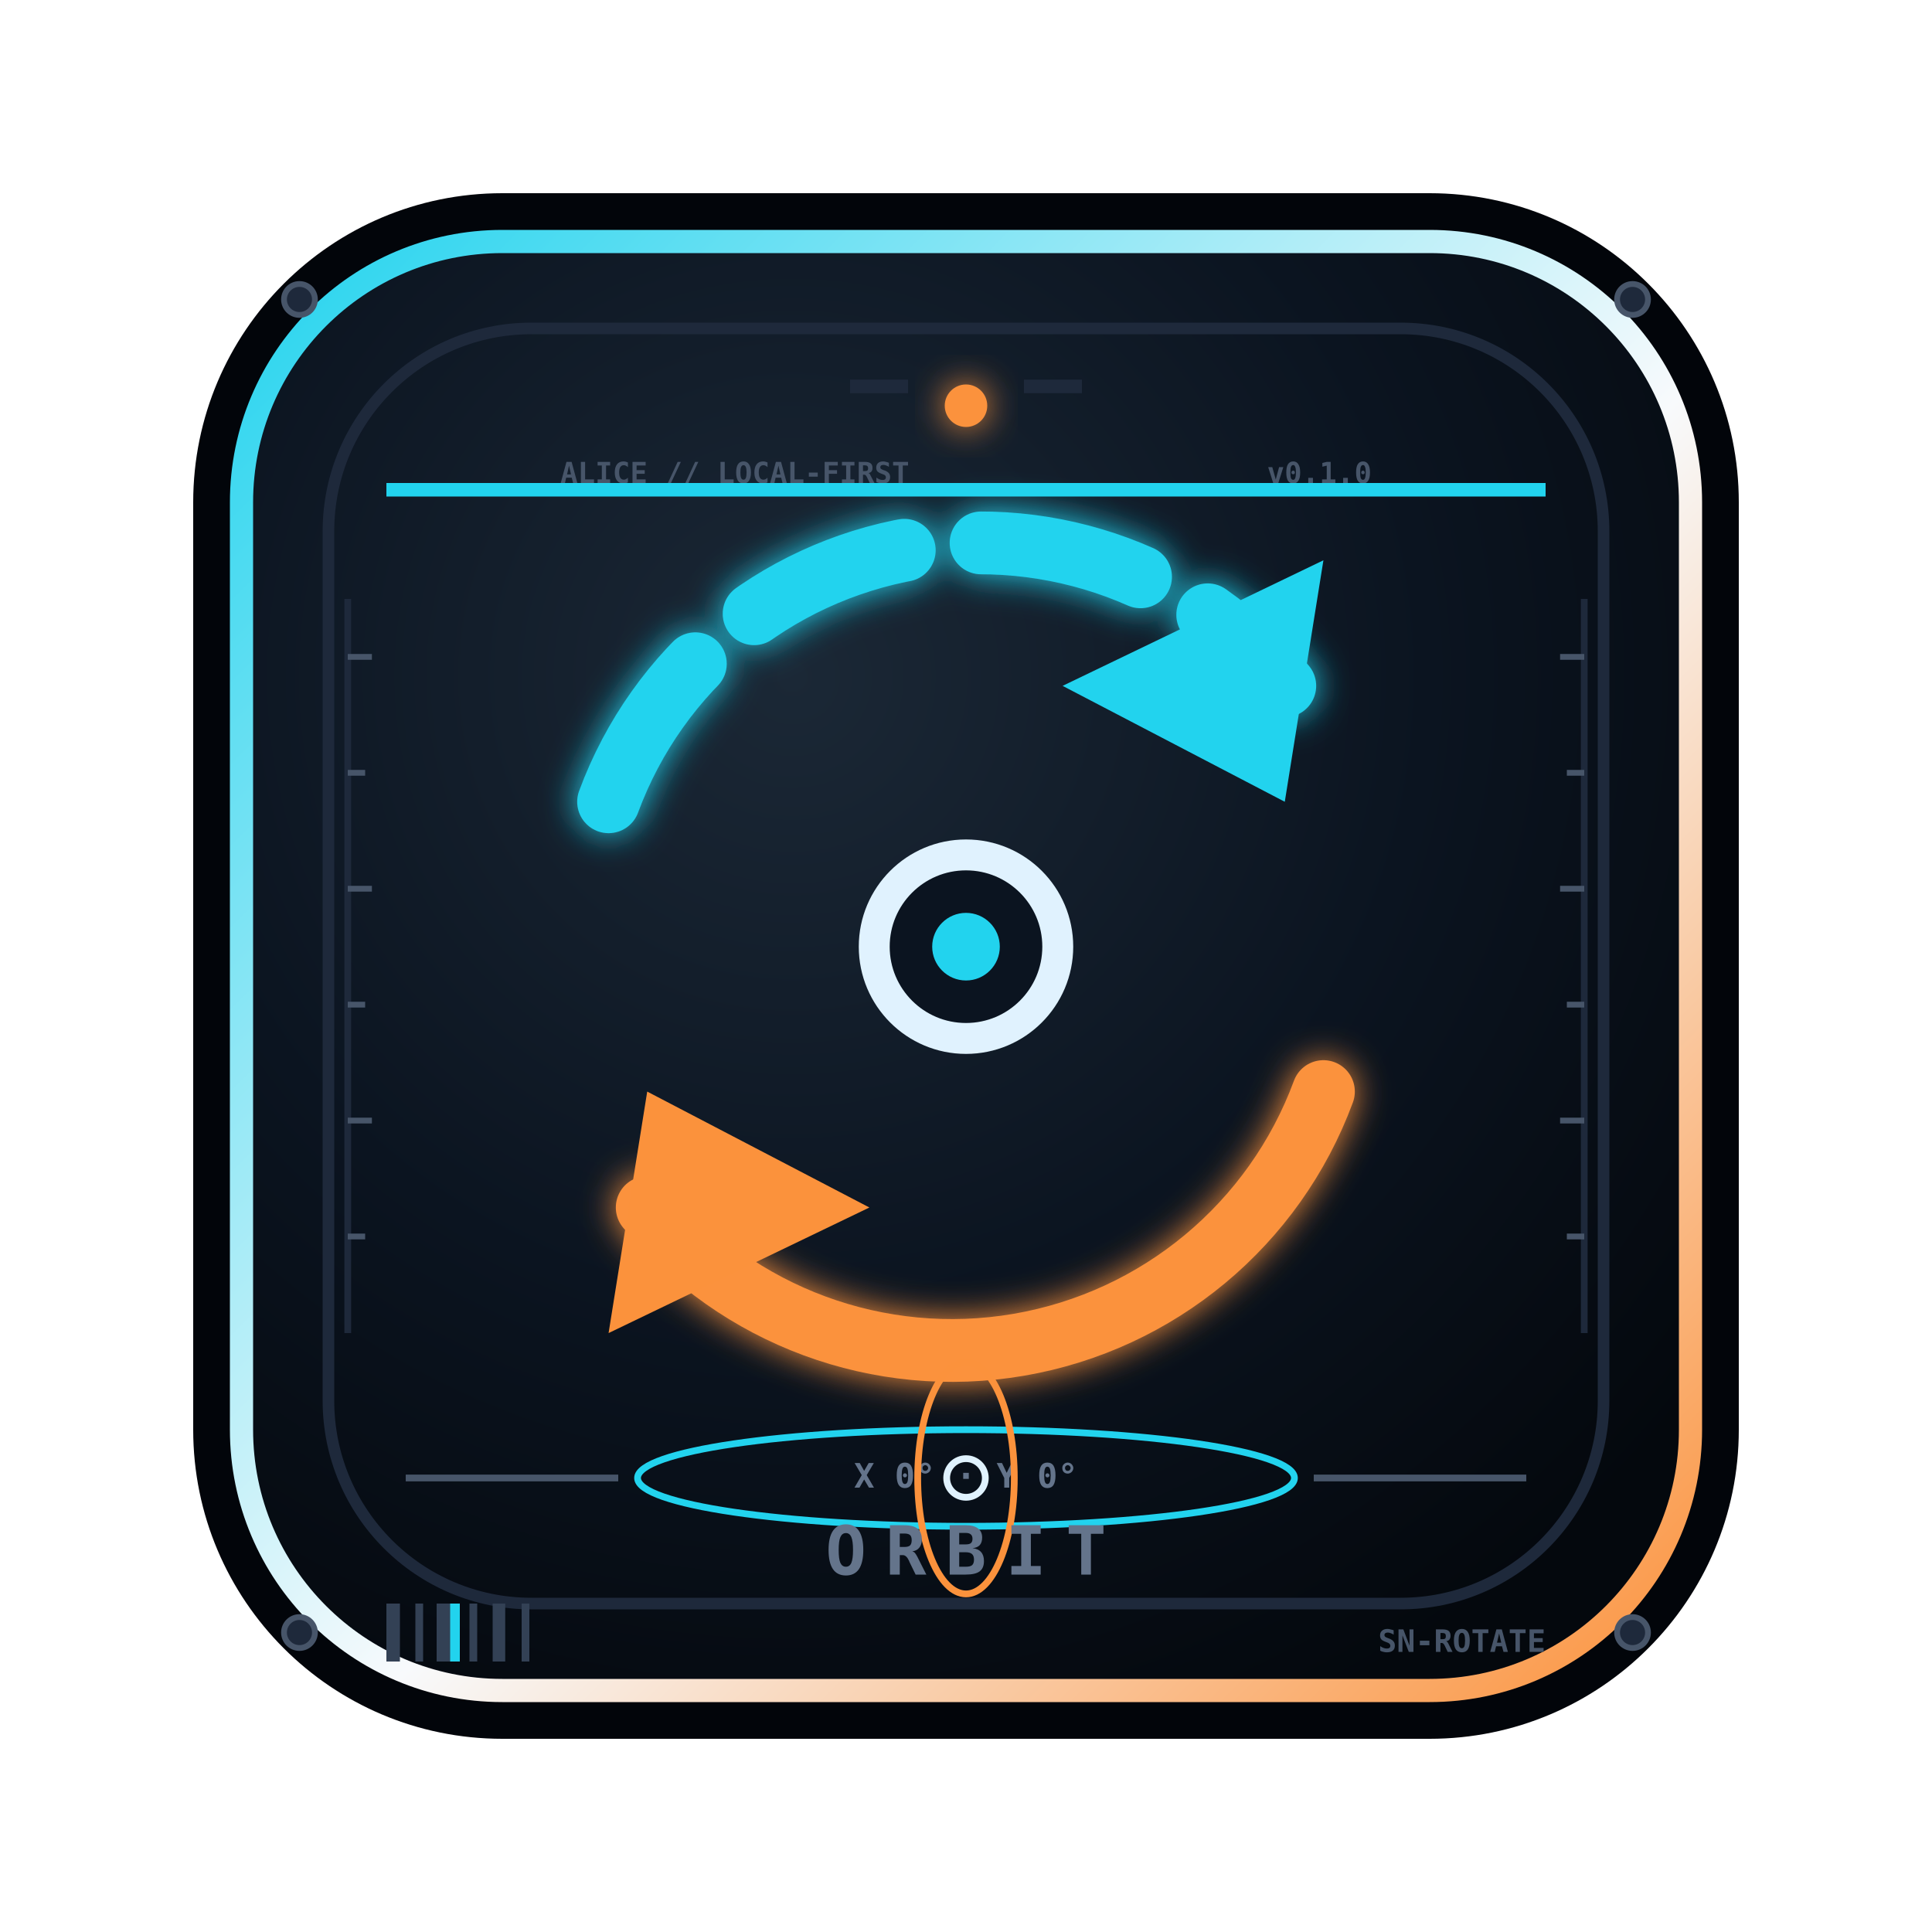
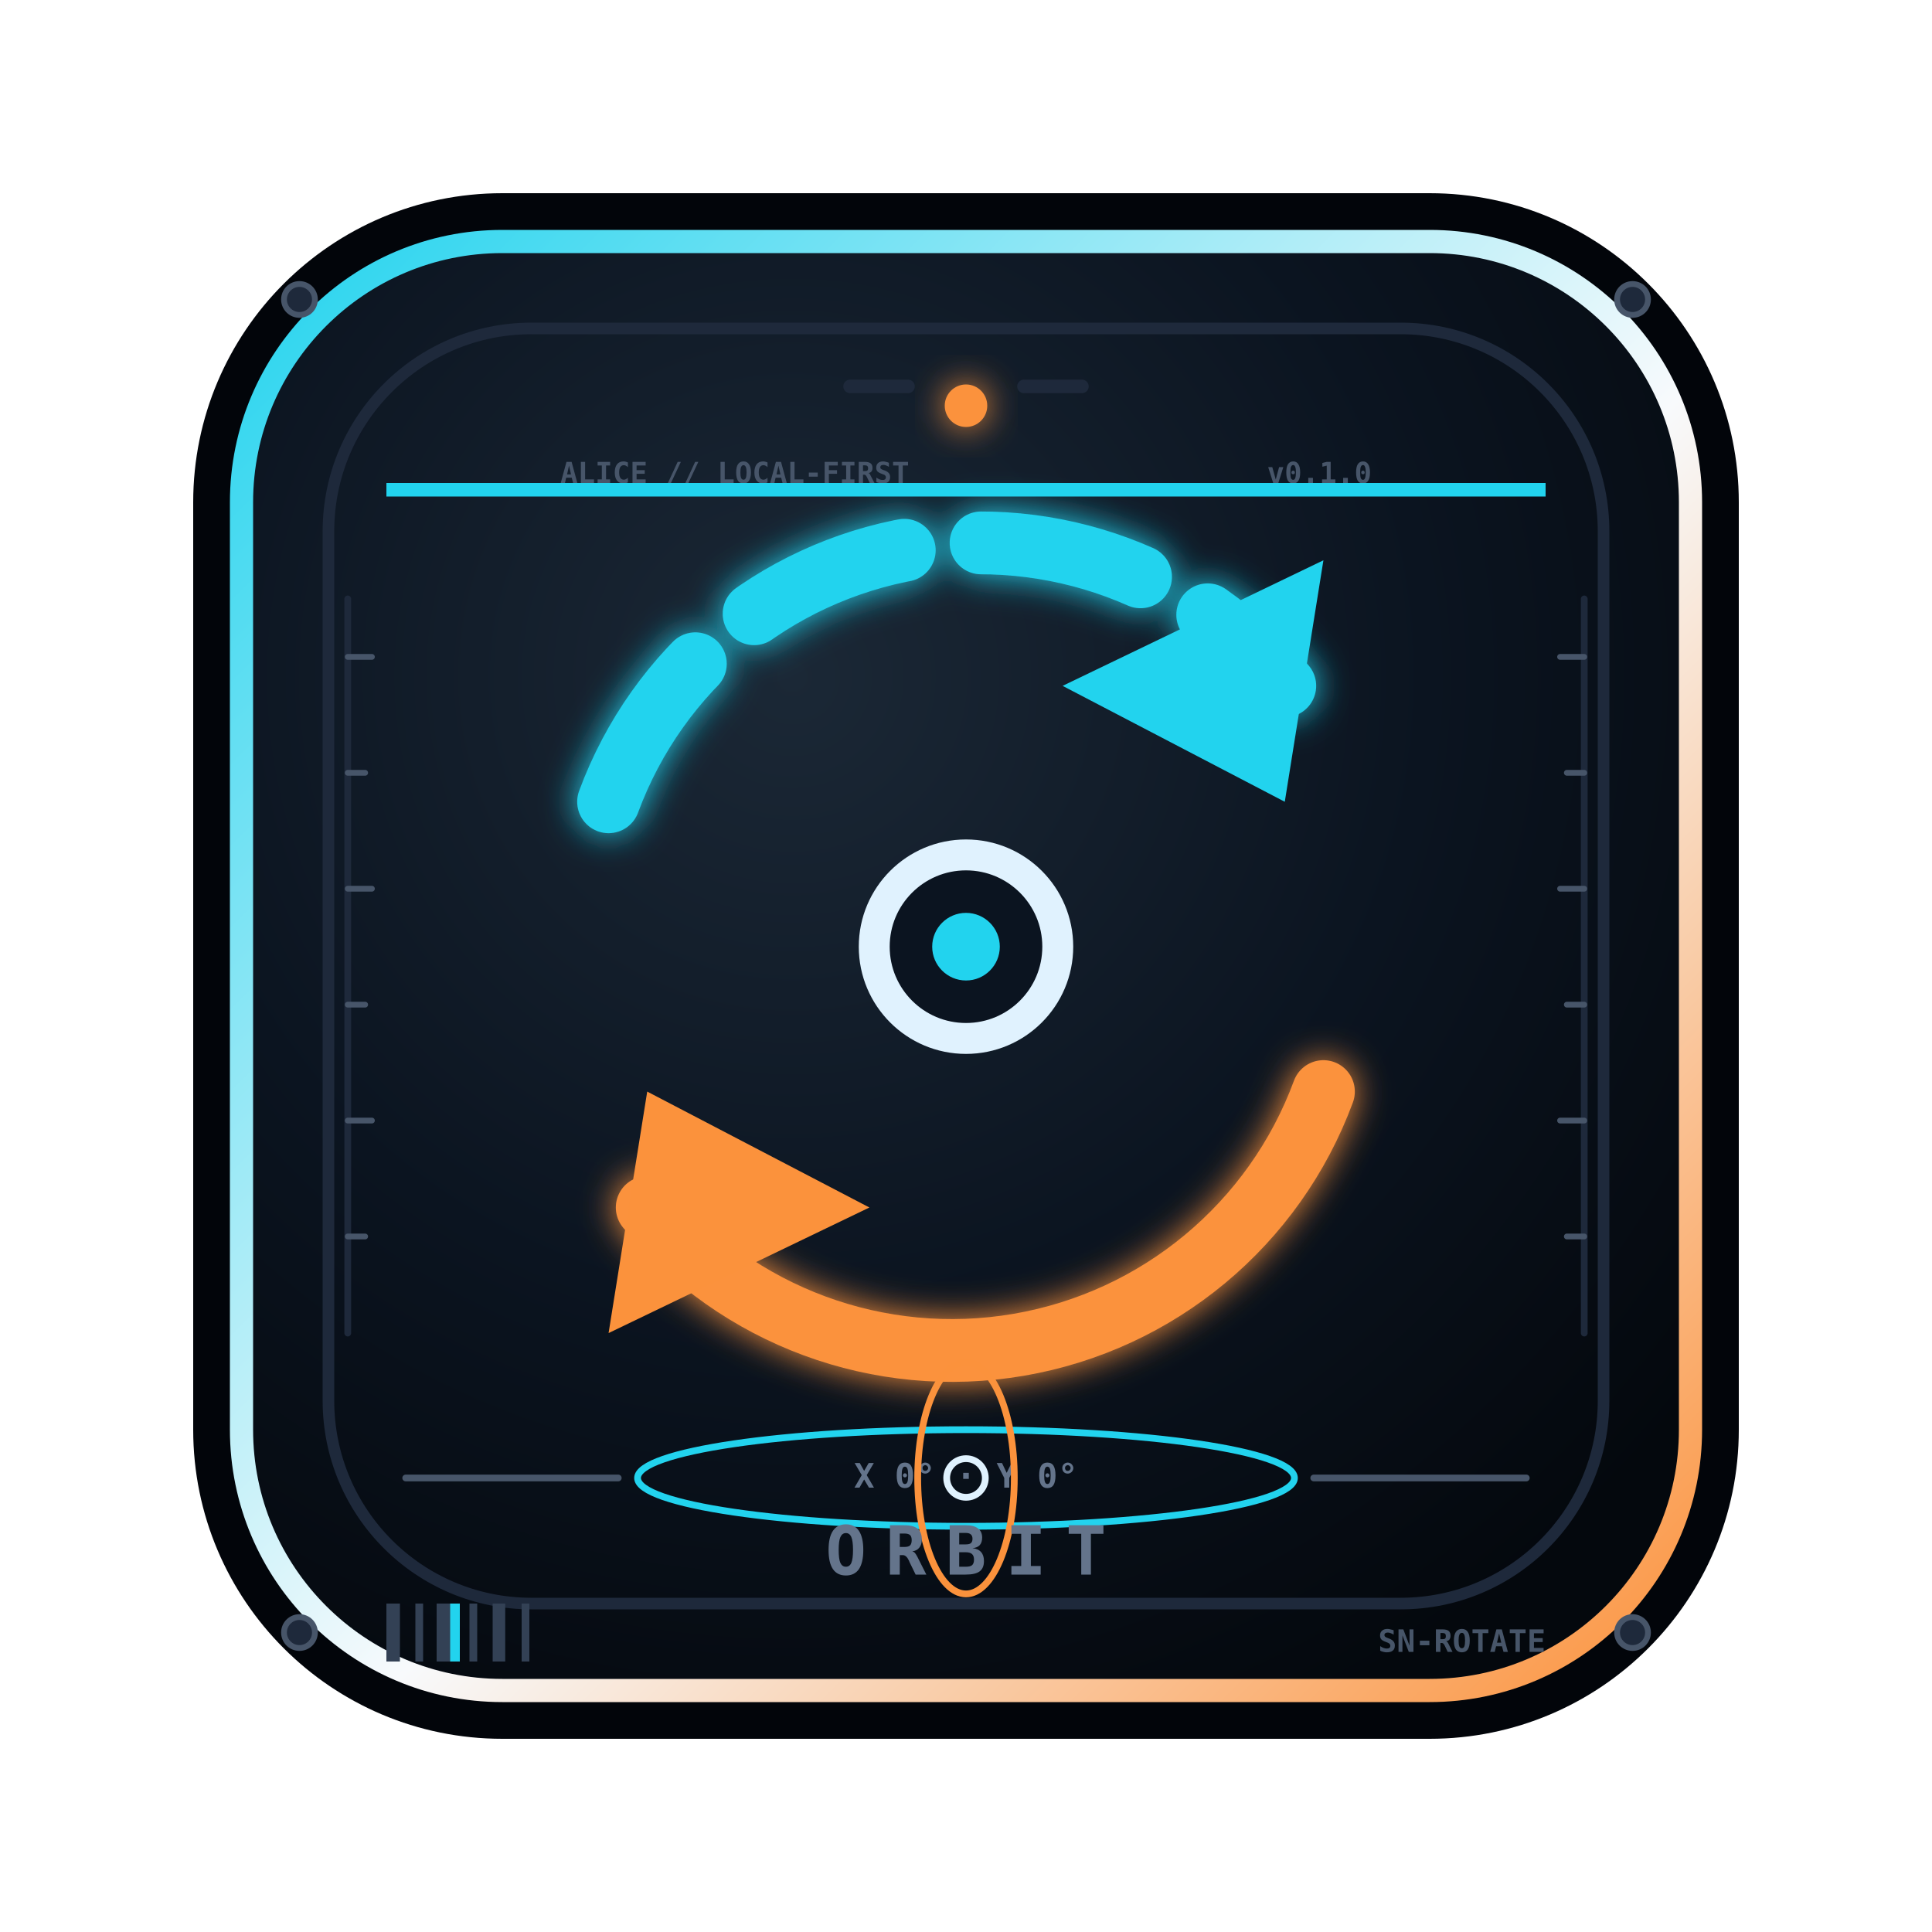
- <svg xmlns="http://www.w3.org/2000/svg" viewBox="0 0 200 200" role="img" aria-label="Rotar vista">
+ <svg xmlns="http://www.w3.org/2000/svg" viewBox="0 0 200 200" role="img" aria-label="Rotar vista" shape-rendering="geometricPrecision" text-rendering="geometricPrecision" stroke-linecap="round" stroke-linejoin="round">
  <style>
    .rotate-dash{animation:rotateDash 2.8s linear infinite}.rotate-blink{animation:rotateBlink 1.6s steps(2,end) infinite}.rotate-blink2{animation:rotateBlink 2.3s steps(2,end) .5s infinite}.rotate-scan{animation:rotateScan 4.2s ease-in-out infinite}.rotate-spin{transform-box:fill-box;transform-origin:50% 50%;animation:rotateSpin 16s linear infinite}
    @keyframes rotateDash{to{stroke-dashoffset:-26}}@keyframes rotateBlink{50%{opacity:.25}}
    @keyframes rotateScan{0%,100%{y:50px;opacity:.06}50%{y:140px;opacity:.4}}
    @keyframes rotateSpin{to{transform:rotate(360deg)}}
    @media(prefers-reduced-motion:reduce){.rotate-dash,.rotate-blink,.rotate-blink2,.rotate-scan,.rotate-spin{animation:none}}
  </style>
  <defs>
    <radialGradient id="rotate-plate" cx="38%" cy="30%" r="80%">
      <stop stop-color="#1b2836" />
      <stop offset=".55" stop-color="#0b1420" />
      <stop offset="1" stop-color="#04080d" />
    </radialGradient>
    <linearGradient id="rotate-ga" x1="0" y1="0" x2="1" y2="1">
      <stop stop-color="#22d3ee" />
      <stop offset=".55" stop-color="#f8fafc" />
      <stop offset="1" stop-color="#fb923c" />
    </linearGradient>
    <linearGradient id="rotate-gb" x1="0" x2="1">
      <stop stop-color="#fb923c" />
      <stop offset="1" stop-color="#22d3ee" />
    </linearGradient>
    <linearGradient id="rotate-metal" x1="0" y1="0" x2="1" y2="1">
      <stop stop-color="#94a3b8" />
      <stop offset=".35" stop-color="#334155" />
      <stop offset=".7" stop-color="#111827" />
      <stop offset="1" stop-color="#020617" />
    </linearGradient>
    <linearGradient id="rotate-screen-bg" x1="0" y1="0" x2="0" y2="1">
      <stop stop-color="#06121d" />
      <stop offset="1" stop-color="#02070e" />
    </linearGradient>
    <radialGradient id="rotate-halo">
      <stop stop-color="#fff" />
      <stop offset=".2" stop-color="#22d3ee" />
      <stop offset=".7" stop-color="#fb923c" />
      <stop offset="1" stop-color="#07111d" />
    </radialGradient>
    <filter id="rotate-shadow" x="-45%" y="-45%" width="190%" height="200%">
      <feDropShadow dx="0" dy="4" stdDeviation="2.6" flood-color="#000" flood-opacity=".85" />
    </filter>
    <filter id="rotate-glow" x="-70%" y="-70%" width="240%" height="240%">
      <feGaussianBlur stdDeviation="1.8" result="b" />
      <feMerge>
        <feMergeNode in="b" />
        <feMergeNode in="SourceGraphic" />
      </feMerge>
    </filter>
  </defs>
  <rect x="20" y="20" width="160" height="160" rx="32" fill="#02050a" />
  <rect x="25" y="25" width="150" height="150" rx="27" fill="url(#rotate-plate)" stroke="url(#rotate-ga)" stroke-width="2.4" />
  <rect x="34" y="34" width="132" height="132" rx="21" fill="none" stroke="#1e293b" stroke-width="1.2" />
  <g fill="#1e293b" stroke="#475569" stroke-width=".6">
    <circle cx="31" cy="31" r="1.6" />
    <circle cx="169" cy="31" r="1.6" />
    <circle cx="31" cy="169" r="1.6" />
    <circle cx="169" cy="169" r="1.6" />
  </g>
  <path d="M88 40h6M106 40h6" stroke="#1e293b" stroke-width="1.4" />
  <g font-family="Consolas,monospace" font-weight="900">
    <text x="58" y="50" fill="#475569" font-size="3">ALICE // LOCAL-FIRST</text>
    <text x="142" y="50" fill="#475569" font-size="3" text-anchor="end">v0.1.0</text>
  </g>
  <path d="M36 62v76M164 62v76" stroke="#1e293b" stroke-width=".7" />
  <path d="M36 68h2.5M36 80h1.8M36 92h2.5M36 104h1.8M36 116h2.5M36 128h1.8M164 68h-2.5M164 80h-1.8M164 92h-2.5M164 104h-1.8M164 116h-2.5M164 128h-1.8" stroke="#475569" stroke-width=".6" />
  <circle class="rotate-blink" cx="100" cy="42" r="2.2" fill="#fb923c" filter="url(#rotate-glow)" />
  <g fill="none" stroke-linecap="round" filter="url(#rotate-glow)">
    <path class="rotate-dash" d="M63 83a41 41 0 0 1 70-12" stroke="#22d3ee" stroke-width="6.5" stroke-dasharray="17 8" />
    <path d="M137 113a41 41 0 0 1-70 12" stroke="#fb923c" stroke-width="6.5" />
  </g>
  <path d="m137 58-4 25-23-12z" fill="#22d3ee" />
  <path d="m63 138 4-25 23 12z" fill="#fb923c" />
  <circle cx="100" cy="98" r="9.5" fill="#0b1420" stroke="#e0f2fe" stroke-width="3.2" />
  <circle cx="100" cy="98" r="3.5" fill="#22d3ee" />
  <g font-family="Consolas,monospace" font-weight="900">
    <text x="100" y="154" fill="#64748b" font-size="3.5" text-anchor="middle">X 0° · Y 0°</text>
  </g>
  <g aria-label="Giroscopio de cámara" fill="none" stroke-width=".7">
    <ellipse cx="100" cy="153" rx="34" ry="5" stroke="#22d3ee" />
    <ellipse cx="100" cy="153" rx="5" ry="12" stroke="#fb923c" />
    <circle cx="100" cy="153" r="2" stroke="#e0f2fe" />
    <path d="M42 153h22m72 0h22" stroke="#475569" />
  </g>
  <rect class="rotate-scan" x="40" y="50" width="120" height="1.4" fill="#22d3ee" />
  <g fill="#334155">
    <rect x="40" y="166" width="1.4" height="6" />
    <rect x="43" y="166" width=".8" height="6" />
    <rect x="45.2" y="166" width="1.8" height="6" />
    <rect x="48.6" y="166" width=".8" height="6" />
    <rect x="51" y="166" width="1.3" height="6" />
    <rect x="54" y="166" width=".8" height="6" />
  </g>
  <rect x="46.6" y="166" width="1" height="6" fill="#22d3ee" />
  <g font-family="Consolas,monospace" font-weight="900">
    <text x="160" y="171" fill="#475569" font-size="3.2" text-anchor="end">SN-ROTATE</text>
  </g>
  <g font-family="Consolas,monospace" font-weight="900">
    <text x="100" y="163" fill="#64748b" font-size="7" text-anchor="middle" letter-spacing="2">ORBIT</text>
  </g>
</svg>
